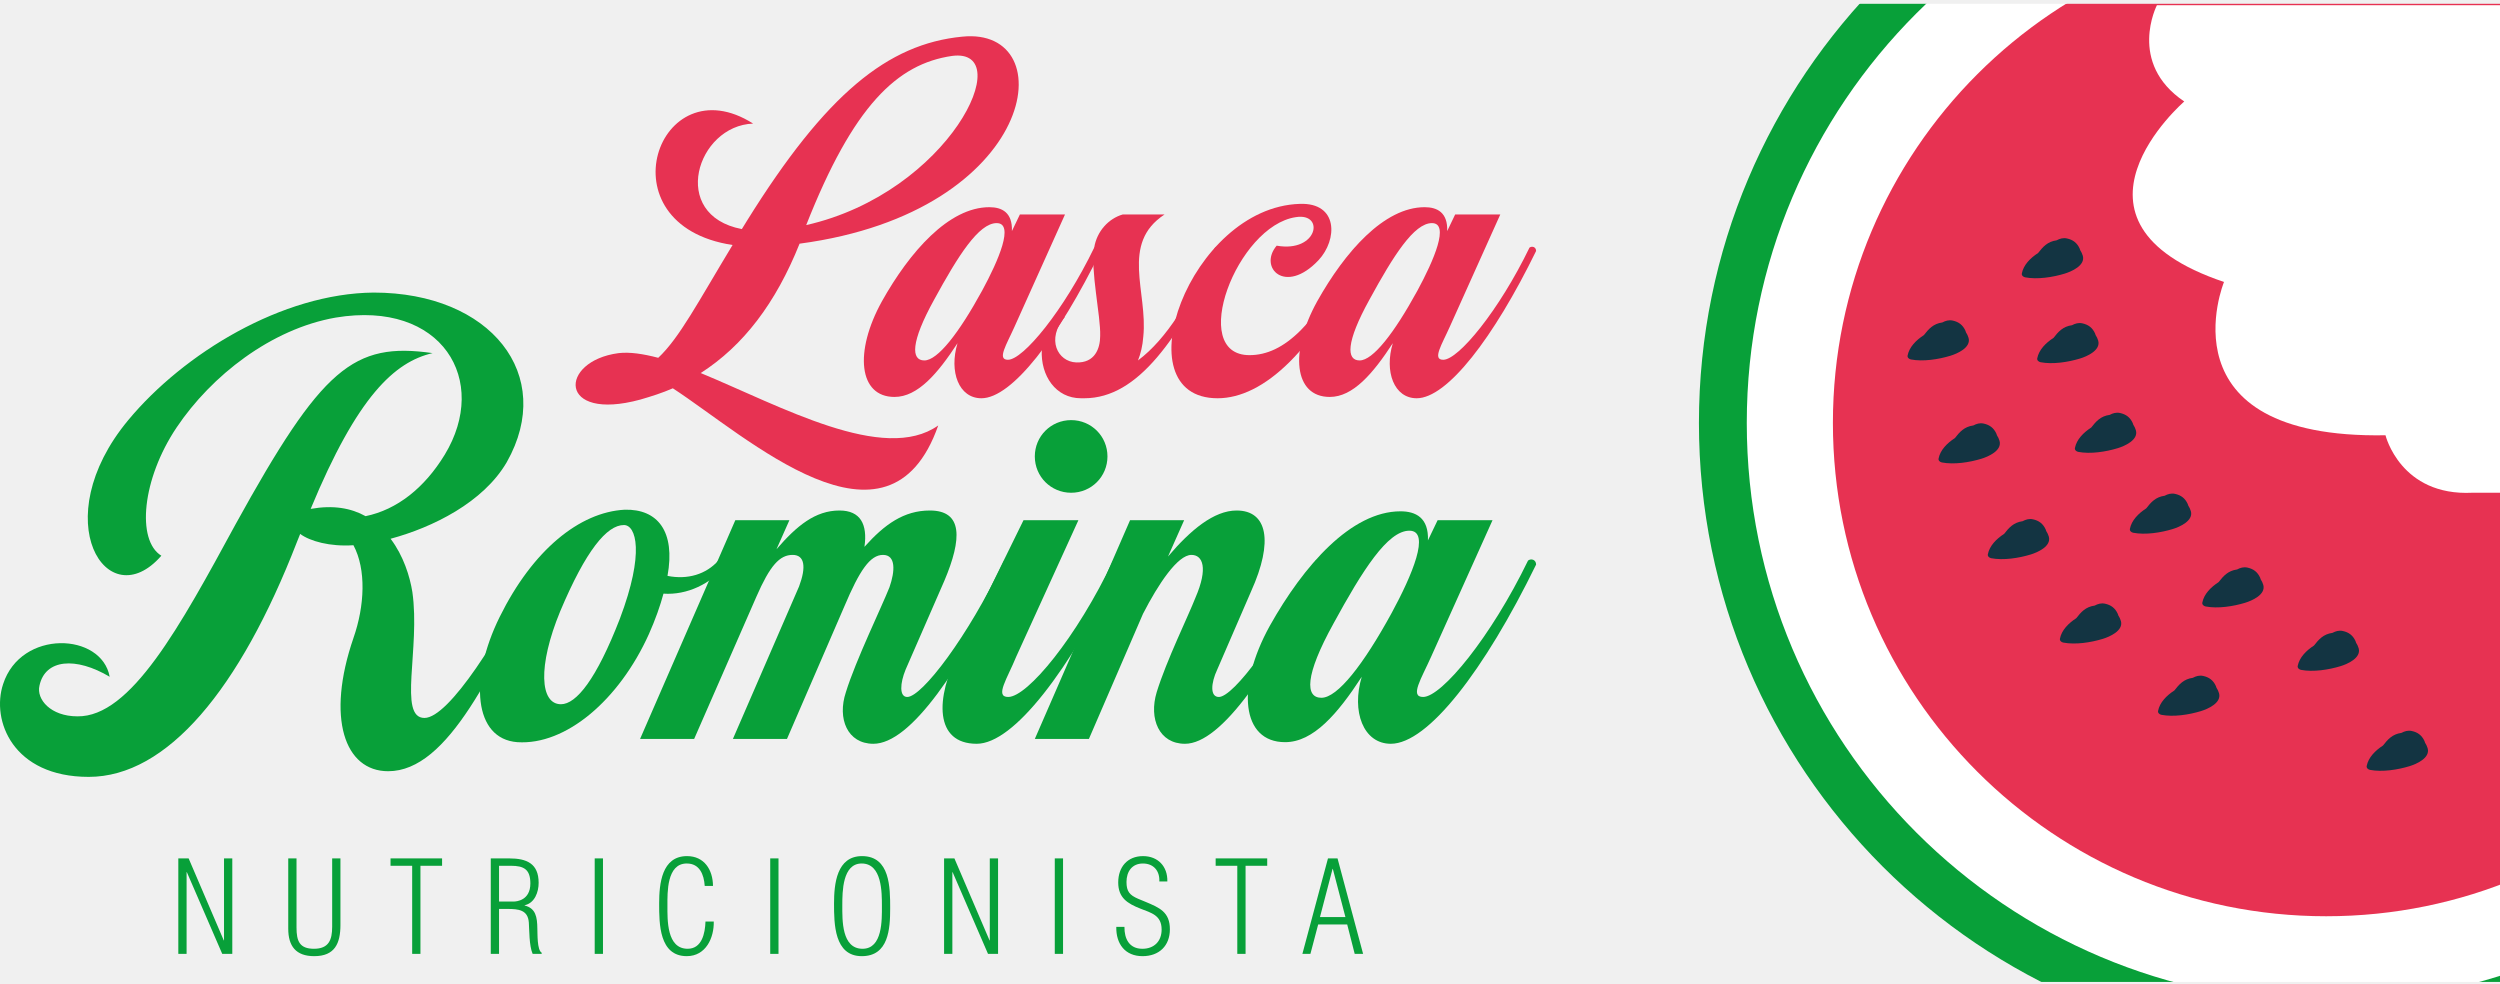
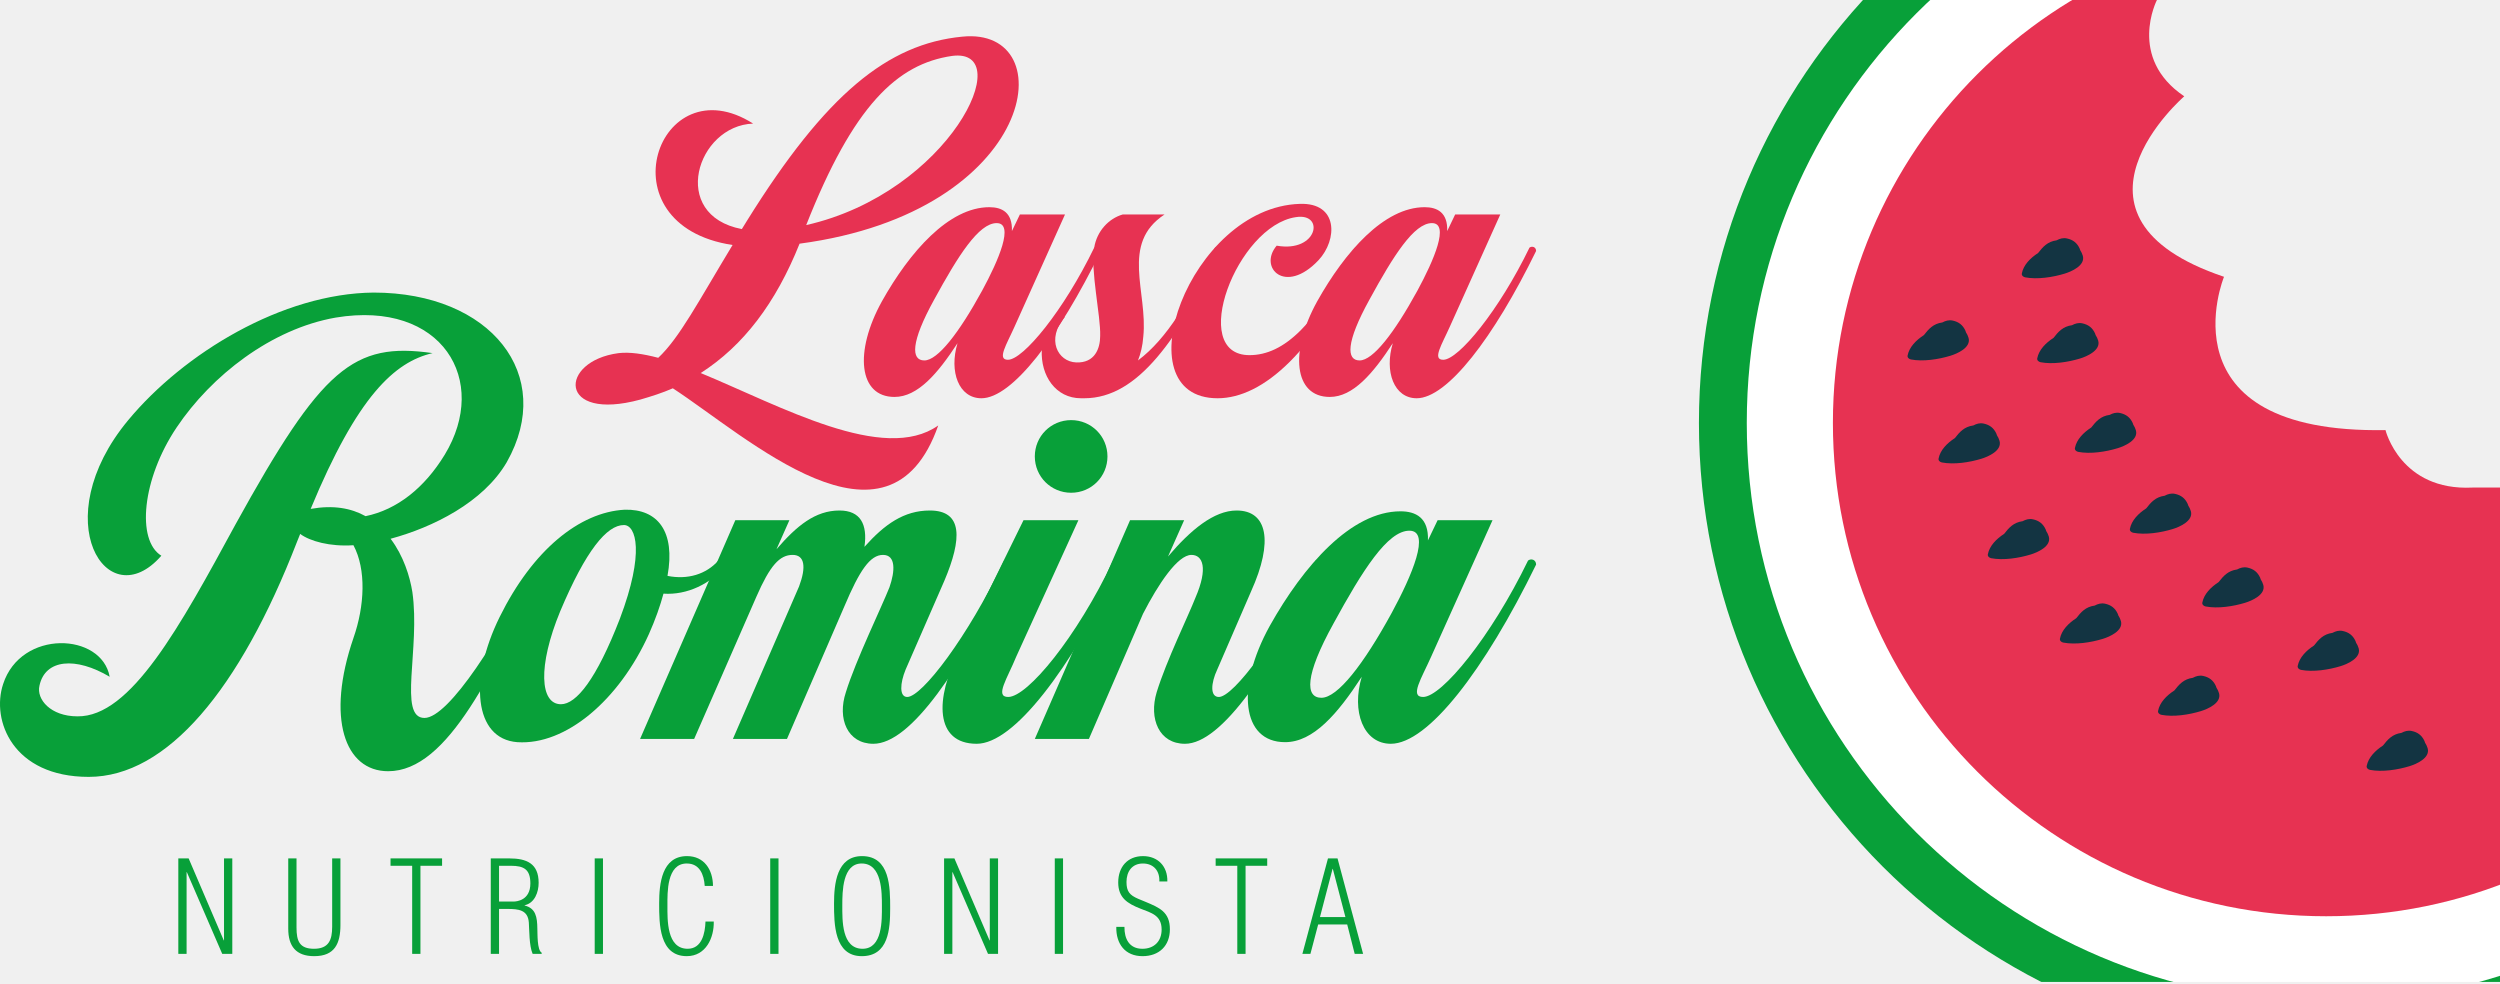
<svg xmlns="http://www.w3.org/2000/svg" width="483" height="190" viewBox="0 0 483 190" fill="none">
  <path d="M0.606 132.157C4.037 121.555 19.632 122.177 21.19 130.753C14.641 126.856 8.716 127.324 7.624 132.472C6.998 135.123 9.806 138.397 14.952 138.397C25.245 138.552 34.757 121.087 45.518 101.28C62.204 71.028 68.285 66.037 83.569 68.22C76.238 69.939 69.065 76.487 60.021 98.319C64.388 97.54 67.817 98.161 70.625 99.723C76.706 98.476 82.009 94.264 85.908 87.871C94.64 73.524 85.44 57.929 64.854 61.359C52.378 63.544 40.838 72.589 34.134 82.569C27.428 92.549 26.336 104.401 31.172 107.363C20.722 119.372 8.716 100.501 24.777 81.165C35.538 68.22 54.562 56.683 72.184 56.525C94.796 56.525 107.428 72.432 97.916 89.275C93.393 97.072 83.569 101.905 75.46 104.088C77.954 107.363 79.201 111.417 79.669 114.383C81.229 125.299 76.862 138.708 82.009 138.708C86.686 138.708 96.668 123.113 103.842 108.299C104.465 107.831 105.401 108.143 105.401 109.077C95.264 129.507 86.686 149 74.992 149C66.57 149 62.984 138.708 68.285 123.269C70.469 117.033 70.781 110.013 68.285 105.337C63.762 105.648 59.864 104.556 57.994 103.152L57.369 104.713C46.297 133.251 32.262 150.093 17.136 150.093C2.477 150.093 -1.734 139.176 0.606 132.157Z" fill="#08A039" />
  <path d="M119.762 119.526C124.595 106.738 122.88 101.437 120.54 101.437C117.267 101.437 113.212 106.27 108.222 118.122C103.855 128.728 104.323 136.058 108.378 136.058C111.34 136.058 115.239 131.221 119.762 119.526ZM96.525 119.216C102.919 106.27 111.964 98.944 120.698 98.475C127.09 98.318 130.52 102.684 128.962 111.261C132.86 112.042 136.447 110.95 138.787 108.3C139.566 107.832 140.659 108.142 140.346 109.078C137.383 112.821 132.706 115.004 128.183 114.693C127.558 117.033 126.623 119.684 125.375 122.492C119.604 135.28 109.314 144.009 99.956 143.388C91.535 142.762 90.599 131.221 96.525 119.216Z" fill="#08A039" />
  <path d="M142.064 100.501H152.512L150.017 106.116C153.916 101.595 157.502 98.629 162.18 98.629C166.236 98.629 167.638 101.28 167.014 105.648C170.914 101.28 174.656 98.629 179.646 98.629C186.04 98.629 185.885 104.088 182.453 112.196L174.968 129.353C173.877 132.004 173.721 134.655 175.281 134.655C178.086 134.655 186.976 123.113 193.993 108.299C194.773 107.831 195.709 108.143 195.553 109.077C185.572 129.507 175.904 143.699 168.732 143.699C163.741 143.699 161.712 138.865 163.429 133.719C165.3 127.635 170.446 117.033 171.849 113.447C172.941 110.325 173.097 107.207 170.601 107.207C168.106 107.207 166.078 110.171 163.116 117.187L152.044 142.763H141.596L154.384 113.289C155.788 109.545 155.476 107.207 153.136 107.207C150.64 107.207 148.77 109.235 146.118 115.319L134.11 142.763H123.662L142.064 100.501Z" fill="#08A039" />
  <path d="M199.926 88.181C199.926 84.284 203.046 81.165 206.944 81.165C210.842 81.165 213.962 84.284 213.962 88.181C213.962 92.081 210.842 95.2 206.944 95.2C203.046 95.2 199.926 92.081 199.926 88.181ZM185.267 125.92L197.743 100.501H208.347L196.339 126.856C194.624 131.068 192.13 134.654 194.78 134.654C198.523 134.654 208.036 123.113 215.054 108.298C215.832 107.832 216.768 108.142 216.612 109.078C206.632 129.506 195.871 143.698 188.699 143.698C180.59 143.698 180.59 134.965 185.267 125.92Z" fill="#08A039" />
  <path d="M218.329 100.501H228.777L225.658 107.52C230.028 102.373 234.549 98.629 238.914 98.629C244.841 98.629 246.088 104.556 241.722 114.225L235.172 129.353C233.925 132.004 233.768 134.655 235.482 134.655C238.29 134.655 247.024 123.113 254.197 108.299C254.821 107.831 255.757 108.143 255.757 109.077C245.62 129.507 235.95 143.699 228.934 143.699C223.944 143.699 221.916 138.865 223.476 133.719C225.348 127.635 229.56 119.059 230.96 115.472C233.457 109.703 232.364 107.207 230.181 107.207C227.53 107.207 223.788 112.821 220.826 118.591L210.376 142.763H199.928L218.329 100.501Z" fill="#08A039" />
  <path d="M268.863 118.437C272.76 111.261 276.504 102.53 272.292 102.53C268.08 102.53 263.248 110.171 257.632 120.462C252.02 130.599 252.175 134.811 255.296 134.811C258.415 134.811 263.404 128.417 268.863 118.437ZM245.316 120.93C251.863 109.235 261.065 98.786 270.577 98.786C273.539 98.786 276.036 100.034 275.879 104.402L277.751 100.501H288.356L276.504 126.857C274.632 131.067 272.292 134.654 274.943 134.654C278.529 134.654 288.041 123.113 295.217 108.299C295.84 107.831 296.775 108.142 296.775 109.078C286.795 129.507 275.879 143.698 268.705 143.698C263.404 143.698 261.065 137.462 263.091 130.754C258.415 137.93 253.735 143.387 248.277 143.387C239.857 143.387 238.764 132.782 245.316 120.93Z" fill="#08A039" />
  <path d="M183.959 10.802C173.319 12.339 164.86 20.415 155.759 43.488C183.445 37.208 196.776 9.136 183.959 10.802ZM129.993 75.02C127.944 75.92 125.892 76.562 123.713 77.199C107.691 81.558 107.947 69.764 119.483 68.227C121.663 67.971 124.227 68.358 127.173 69.127C131.275 65.279 134.865 58.358 141.531 47.334C116.151 43.488 127.173 12.212 145.504 23.878C134.608 24.26 129.225 41.567 143.325 44.258L144.351 42.592C159.603 18.108 171.524 8.495 185.881 7.084C205.621 5.036 200.621 40.926 154.477 47.078C149.861 58.612 143.58 66.816 135.377 72.072C150.888 78.482 170.755 89.634 181.267 82.199C171.653 109.631 144.351 84.379 129.993 75.02Z" fill="#E73252" />
  <path d="M189.734 56.178C192.94 50.282 196.016 43.105 192.556 43.105C189.093 43.105 185.121 49.385 180.505 57.843C175.89 66.178 176.018 69.637 178.582 69.637C181.146 69.637 185.248 64.382 189.734 56.178ZM170.378 58.23C175.764 48.615 183.325 40.029 191.145 40.029C193.58 40.029 195.63 41.054 195.502 44.644L197.041 41.437H205.757L196.016 63.099C194.477 66.561 192.556 69.509 194.733 69.509C197.681 69.509 205.5 60.023 211.397 47.847C211.909 47.464 212.68 47.719 212.68 48.489C204.476 65.278 195.502 76.944 189.606 76.944C185.248 76.944 183.325 71.817 184.992 66.306C181.146 72.202 177.301 76.689 172.816 76.689C165.893 76.689 164.996 67.972 170.378 58.23Z" fill="#E73252" />
  <path d="M201.274 67.585C201.529 64.381 203.581 60.923 205.761 61.179C202.043 65.537 204.35 69.896 207.938 70.023C211.527 70.151 212.554 67.331 212.554 64.896C212.681 61.051 210.631 52.205 211.401 47.847C211.913 44.644 214.219 42.205 216.913 41.436H224.989C216.398 47.077 221.785 56.437 220.885 65.023C220.757 66.816 220.373 68.357 219.859 69.637C225.502 65.409 229.858 57.975 234.73 47.847C235.243 47.464 236.013 47.719 236.013 48.488C227.678 65.279 219.989 76.944 209.478 76.944H208.837C203.966 76.944 201.017 72.585 201.274 67.585Z" fill="#E73252" />
  <path d="M251.14 39.388C258.575 39.13 258.444 46.309 254.727 50.282C248.319 57.075 243.064 51.692 246.654 47.464C254.599 48.871 256.01 41.054 250.371 41.951C238.96 43.616 229.478 68.614 241.399 68.614C248.062 68.614 254.344 62.716 261.779 47.847C262.42 47.592 262.931 47.847 263.062 48.488C254.216 67.716 244.088 76.944 235.243 76.944C216.53 76.944 229.86 40.029 251.14 39.388Z" fill="#E73252" />
  <path d="M273.83 56.178C277.037 50.282 280.113 43.105 276.651 43.105C273.189 43.105 269.217 49.385 264.602 57.843C259.989 66.178 260.115 69.637 262.678 69.637C265.243 69.637 269.343 64.382 273.83 56.178ZM254.474 58.23C259.861 48.615 267.423 40.029 275.241 40.029C277.675 40.029 279.726 41.054 279.599 44.644L281.137 41.437H289.854L280.113 63.099C278.575 66.561 276.651 69.509 278.83 69.509C281.778 69.509 289.595 60.023 295.493 47.847C296.006 47.464 296.775 47.719 296.775 48.489C288.571 65.278 279.599 76.944 273.702 76.944C269.343 76.944 267.423 71.817 269.089 66.306C265.243 72.202 261.398 76.689 256.913 76.689C249.989 76.689 249.091 67.972 254.474 58.23Z" fill="#E73252" />
  <path d="M43.231 181.68H43.28V165.843H44.879V184.288H42.936L36.099 168.499H36.05V184.288H34.451V165.843H36.444L43.231 181.68Z" fill="#08A039" />
  <path d="M55.689 165.842H57.287V179.222C57.287 181.827 57.878 183.303 60.658 183.303C63.534 183.303 64.174 181.559 64.174 179.075V165.842H65.773V178.679C65.773 182.273 64.691 184.73 60.707 184.73C57.165 184.73 55.689 182.789 55.689 179.419V165.842Z" fill="#08A039" />
  <path d="M75.451 167.269V165.842H85.41V167.269H81.23V184.288H79.632V167.269H75.451Z" fill="#08A039" />
  <path d="M96.415 174.18H99.219C99.759 174.18 102.466 173.984 102.466 170.688C102.466 167.983 101.235 167.269 98.727 167.269H96.415V174.18ZM96.415 175.607V184.288H94.817V165.843H98.383C101.753 165.843 104.065 166.827 104.065 170.564C104.065 172.36 103.302 174.475 101.358 174.893V174.943C103.498 175.483 103.793 177.132 103.817 179.441C103.866 180.328 103.743 183.575 104.653 184.065V184.288H102.907C102.219 182.74 102.267 179.592 102.17 178.237C101.998 175.78 100.154 175.607 98.063 175.607H96.415Z" fill="#08A039" />
  <path d="M114.896 165.842H116.496V184.288H114.896V165.842Z" fill="#08A039" />
  <path d="M137.898 178.041C137.971 181.189 136.373 184.729 132.685 184.729C127.349 184.729 127.349 178.46 127.349 174.549C127.349 170.76 127.841 165.4 132.734 165.4C136.054 165.4 137.726 168.032 137.751 171.156H136.153C136.005 168.966 135.169 166.826 132.685 166.826C128.799 166.826 128.947 172.432 128.947 174.92C128.947 177.746 128.799 183.302 132.857 183.302C135.611 183.302 136.226 180.302 136.299 178.041H137.898Z" fill="#08A039" />
  <path d="M148.807 165.842H150.407V184.288H148.807V165.842Z" fill="#08A039" />
  <path d="M170.384 175.09C170.384 172.383 170.408 166.827 166.473 166.827C162.76 166.827 162.734 172.263 162.734 174.919C162.734 177.747 162.588 183.303 166.645 183.303C170.53 183.303 170.384 177.698 170.384 175.09ZM161.136 174.55C161.136 170.76 161.652 165.4 166.546 165.4C171.957 165.4 171.982 171.451 171.982 175.459C171.982 179.468 171.686 184.73 166.498 184.73C161.161 184.73 161.136 178.46 161.136 174.55Z" fill="#08A039" />
  <path d="M191.177 181.68H191.227V165.843H192.825V184.288H190.883L184.045 168.499H183.996V184.288H182.397V165.843H184.391L191.177 181.68Z" fill="#08A039" />
  <path d="M203.783 165.842H205.381V184.288H203.783V165.842Z" fill="#08A039" />
  <path d="M221.3 174.229C224.007 175.361 226.022 176.196 226.022 179.54C226.022 182.714 223.958 184.73 220.736 184.73C217.366 184.73 215.595 182.344 215.668 179.076H217.243C217.218 181.385 218.176 183.304 220.711 183.304C222.95 183.304 224.426 181.876 224.426 179.592C224.426 176.81 222.41 176.369 220.292 175.532C217.808 174.55 216.039 173.444 216.039 170.492C216.039 167.492 217.834 165.401 220.835 165.401C223.712 165.401 225.607 167.393 225.531 170.296H223.983C224.082 168.254 222.874 166.828 220.81 166.828C218.719 166.828 217.638 168.374 217.638 170.394C217.638 172.213 218.227 172.926 219.875 173.64L221.3 174.229Z" fill="#08A039" />
  <path d="M234.864 167.269V165.842H244.825V167.269H240.643V184.288H239.045V167.269H234.864Z" fill="#08A039" />
  <path d="M259.936 177.181L257.501 167.861H257.452L255.017 177.181H259.936ZM258.411 165.842L263.352 184.289H261.729L260.28 178.607H254.671L253.172 184.289H251.621L256.565 165.842H258.411Z" fill="#08A039" />
  <mask id="mask0_8_197" style="mask-type:luminance" maskUnits="userSpaceOnUse" x="322" y="0" width="162" height="190">
-     <path d="M322 189.715H483.009V0.738H322V189.715Z" fill="white" />
+     <path d="M322 189.715H483.009V0H322V189.715Z" fill="white" />
+     <path d="M416.718 0C416.718 0 410.958 11.165 421.998 18.608C421.998 18.608 395.118 41.828 429.678 53.477C429.678 53.477 417.198 83.849 460.878 83.094C460.878 83.094 463.758 94.891 477.678 94.197H483.009V0H416.718Z" fill="black" />
  </mask>
  <g mask="url(#mask0_8_197)">
    <path d="M570.605 81.717C570.605 148.647 516.347 202.904 449.418 202.904C382.489 202.904 328.233 148.647 328.233 81.717C328.233 14.788 382.489 -39.469 449.418 -39.469C516.347 -39.469 570.605 14.788 570.605 81.717Z" fill="#08A039" />
    <path d="M561.36 81.717C561.36 143.541 511.243 193.659 449.419 193.659C387.595 193.659 337.477 143.541 337.477 81.717C337.477 19.893 387.595 -30.224 449.419 -30.224C511.243 -30.224 561.36 19.893 561.36 81.717Z" fill="white" />
    <path d="M544.72 81.717C544.72 134.351 502.052 177.019 449.419 177.019C396.785 177.019 354.117 134.351 354.117 81.717C354.117 29.084 396.785 -13.584 449.419 -13.584C502.052 -13.584 544.72 29.084 544.72 81.717Z" fill="#E73252" />
    <path d="M469.027 144.582C468.916 144.18 468.735 143.825 468.523 143.496C468.484 143.392 468.465 143.289 468.416 143.18C467.916 142.082 467.117 141.474 465.955 141.228C465.216 141.069 464.565 141.269 463.96 141.592C462.193 141.832 461.305 142.869 460.393 144.037C458.892 145.01 457.567 146.338 457.245 147.989C457.168 148.39 457.544 148.677 457.884 148.742C460.233 149.196 463.245 148.721 465.512 148.028C466.824 147.628 469.545 146.457 469.027 144.582Z" fill="#133442" />
    <path d="M455.697 125.261C455.586 124.858 455.405 124.503 455.193 124.174C455.154 124.07 455.135 123.967 455.086 123.858C454.586 122.761 453.787 122.153 452.625 121.906C451.886 121.747 451.235 121.947 450.63 122.27C448.863 122.51 447.975 123.547 447.063 124.715C445.562 125.689 444.237 127.017 443.915 128.667C443.838 129.069 444.214 129.355 444.554 129.421C446.903 129.874 449.915 129.399 452.182 128.706C453.494 128.306 456.215 127.135 455.697 125.261Z" fill="#133442" />
    <path d="M437.269 113.011C437.159 112.609 436.977 112.254 436.765 111.925C436.727 111.821 436.708 111.718 436.659 111.609C436.159 110.511 435.36 109.903 434.197 109.657C433.459 109.498 432.808 109.698 432.203 110.021C430.436 110.261 429.548 111.298 428.636 112.466C427.135 113.439 425.809 114.767 425.488 116.418C425.411 116.819 425.787 117.106 426.127 117.171C428.476 117.625 431.488 117.15 433.755 116.457C435.067 116.057 437.788 114.886 437.269 113.011Z" fill="#133442" />
    <path d="M423.277 98.768C423.166 98.365 422.985 98.011 422.773 97.681C422.734 97.577 422.716 97.475 422.666 97.365C422.166 96.268 421.368 95.66 420.204 95.413C419.466 95.255 418.816 95.455 418.21 95.777C416.444 96.017 415.556 97.055 414.644 98.223C413.142 99.196 411.817 100.524 411.496 102.175C411.418 102.576 411.794 102.863 412.134 102.928C414.484 103.381 417.496 102.907 419.762 102.213C421.074 101.813 423.796 100.643 423.277 98.768Z" fill="#133442" />
    <path d="M412.658 83.144C412.547 82.742 412.366 82.387 412.154 82.058C412.115 81.954 412.096 81.851 412.047 81.742C411.547 80.644 410.748 80.036 409.586 79.79C408.847 79.631 408.196 79.831 407.591 80.153C405.824 80.394 404.936 81.431 404.024 82.599C402.523 83.572 401.198 84.9 400.876 86.551C400.799 86.952 401.175 87.239 401.515 87.304C403.864 87.757 406.876 87.283 409.143 86.59C410.455 86.189 413.176 85.019 412.658 83.144Z" fill="#133442" />
    <path d="M405.376 65.821C405.265 65.419 405.084 65.064 404.872 64.735C404.833 64.631 404.814 64.528 404.765 64.419C404.265 63.321 403.466 62.713 402.302 62.467C401.565 62.308 400.914 62.508 400.309 62.831C398.542 63.071 397.654 64.108 396.742 65.276C395.241 66.249 393.916 67.577 393.594 69.228C393.517 69.629 393.893 69.916 394.233 69.981C396.582 70.435 399.594 69.96 401.861 69.267C403.173 68.867 405.894 67.696 405.376 65.821Z" fill="#133442" />
    <path d="M402.401 49.422C402.29 49.019 402.109 48.664 401.897 48.335C401.858 48.231 401.839 48.128 401.79 48.019C401.29 46.922 400.491 46.313 399.329 46.067C398.59 45.908 397.939 46.108 397.334 46.431C395.567 46.671 394.679 47.708 393.767 48.876C392.266 49.849 390.941 51.178 390.619 52.828C390.542 53.23 390.918 53.516 391.258 53.581C393.607 54.035 396.619 53.56 398.886 52.867C400.198 52.467 402.919 51.296 402.401 49.422Z" fill="#133442" />
    <path d="M380.327 65.288C380.216 64.885 380.035 64.531 379.823 64.201C379.784 64.097 379.766 63.995 379.716 63.885C379.216 62.788 378.418 62.18 377.254 61.933C376.516 61.775 375.866 61.974 375.26 62.297C373.494 62.537 372.606 63.575 371.694 64.743C370.192 65.716 368.867 67.044 368.546 68.695C368.468 69.096 368.844 69.382 369.184 69.448C371.534 69.901 374.546 69.427 376.812 68.733C378.124 68.333 380.846 67.162 380.327 65.288Z" fill="#133442" />
    <path d="M386.313 85.188C386.202 84.785 386.021 84.43 385.809 84.101C385.77 83.997 385.751 83.894 385.702 83.785C385.202 82.688 384.403 82.079 383.241 81.833C382.502 81.674 381.851 81.874 381.246 82.197C379.479 82.437 378.591 83.474 377.679 84.642C376.178 85.615 374.853 86.944 374.531 88.594C374.454 88.996 374.83 89.282 375.17 89.347C377.519 89.801 380.531 89.326 382.798 88.633C384.11 88.233 386.831 87.062 386.313 85.188Z" fill="#133442" />
    <path d="M395.834 103.686C395.723 103.284 395.542 102.929 395.33 102.6C395.291 102.496 395.273 102.393 395.223 102.284C394.723 101.186 393.925 100.578 392.761 100.332C392.023 100.173 391.373 100.373 390.767 100.696C389.001 100.936 388.113 101.973 387.201 103.141C385.699 104.114 384.374 105.442 384.053 107.093C383.975 107.494 384.351 107.781 384.691 107.846C387.041 108.3 390.053 107.825 392.319 107.132C393.631 106.732 396.353 105.561 395.834 103.686Z" fill="#133442" />
    <path d="M409.761 119.987C409.65 119.585 409.469 119.23 409.257 118.901C409.218 118.797 409.199 118.694 409.15 118.585C408.65 117.487 407.851 116.879 406.687 116.633C405.95 116.474 405.299 116.674 404.694 116.997C402.927 117.237 402.039 118.274 401.127 119.442C399.626 120.415 398.301 121.743 397.979 123.394C397.902 123.795 398.278 124.082 398.618 124.147C400.967 124.601 403.979 124.126 406.246 123.433C407.558 123.033 410.279 121.862 409.761 119.987Z" fill="#133442" />
    <path d="M428.72 133.944C428.609 133.542 428.428 133.187 428.216 132.858C428.177 132.754 428.158 132.651 428.109 132.542C427.609 131.444 426.81 130.836 425.646 130.59C424.909 130.431 424.258 130.631 423.653 130.954C421.886 131.194 420.998 132.231 420.086 133.399C418.585 134.372 417.26 135.7 416.938 137.351C416.861 137.752 417.237 138.039 417.577 138.104C419.926 138.558 422.938 138.083 425.205 137.39C426.517 136.99 429.238 135.819 428.72 133.944Z" fill="#133442" />
  </g>
-   <path d="M416.718 1C416.718 1 410.958 12.165 421.998 19.608C421.998 19.608 395.118 42.828 429.678 54.477C429.678 54.477 417.198 84.849 460.878 84.094C460.878 84.094 463.758 95.891 477.678 95.197H483.009V1H416.718Z" fill="white" />
</svg>
